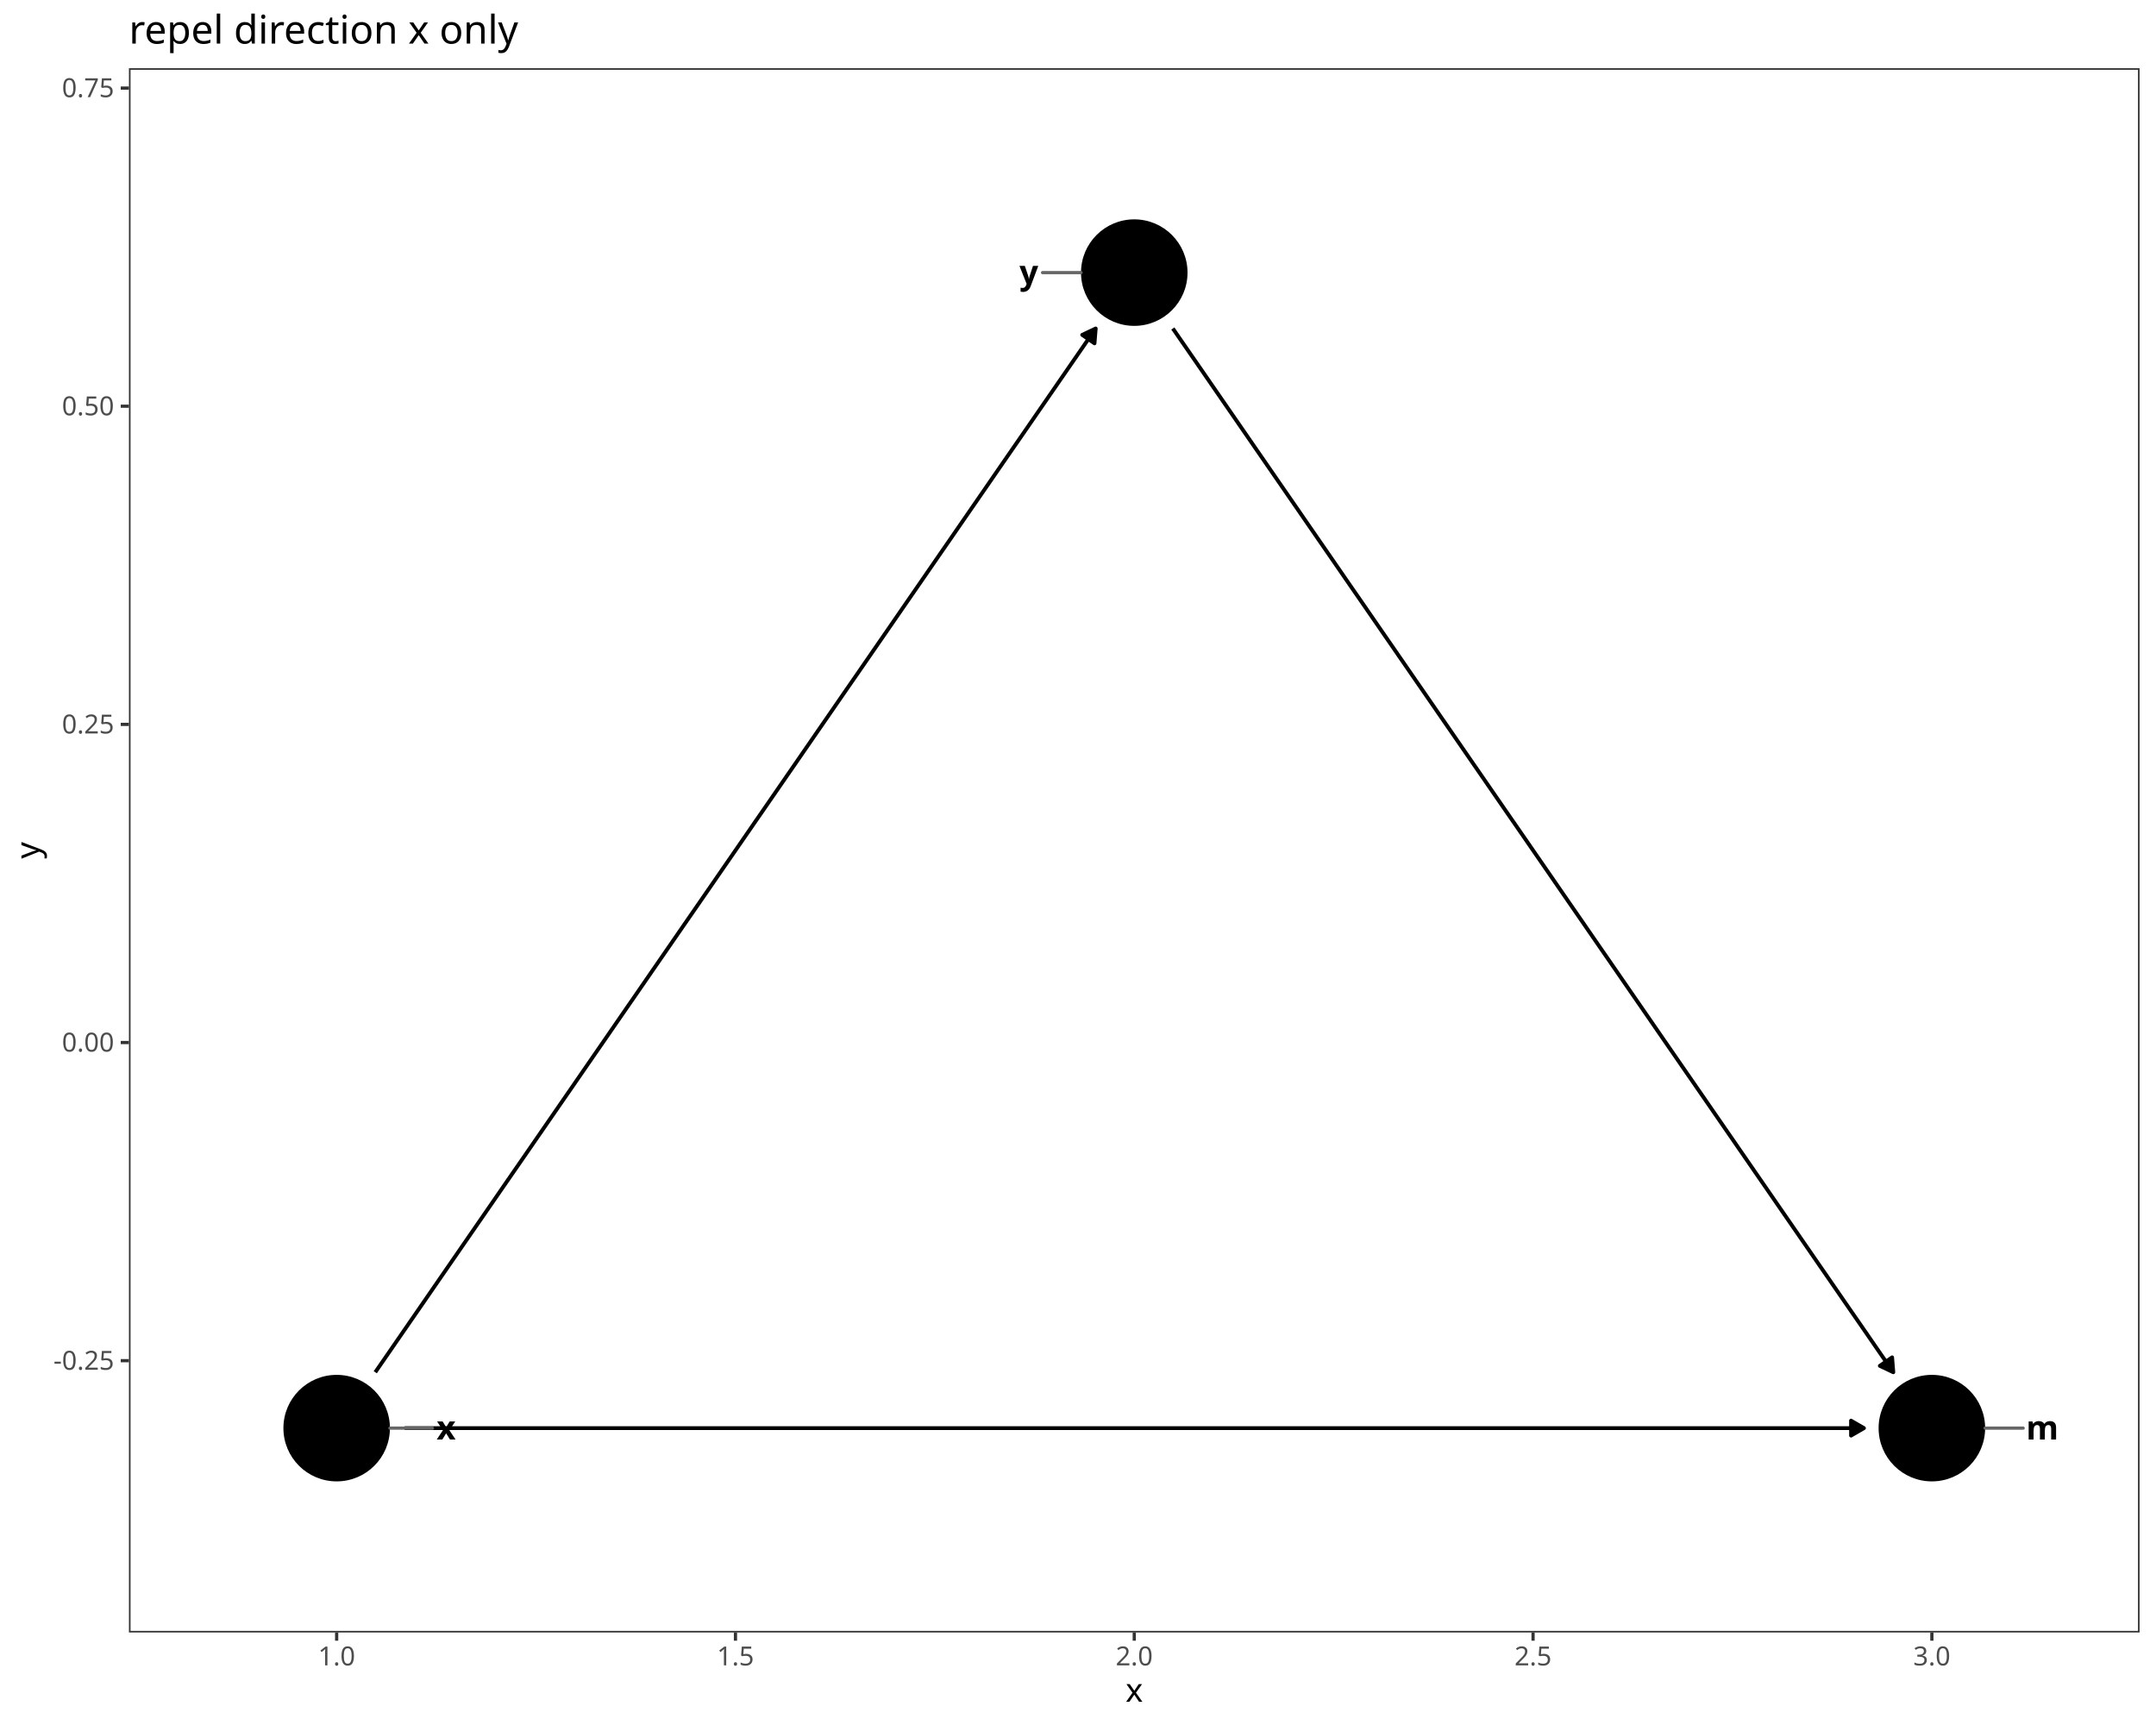
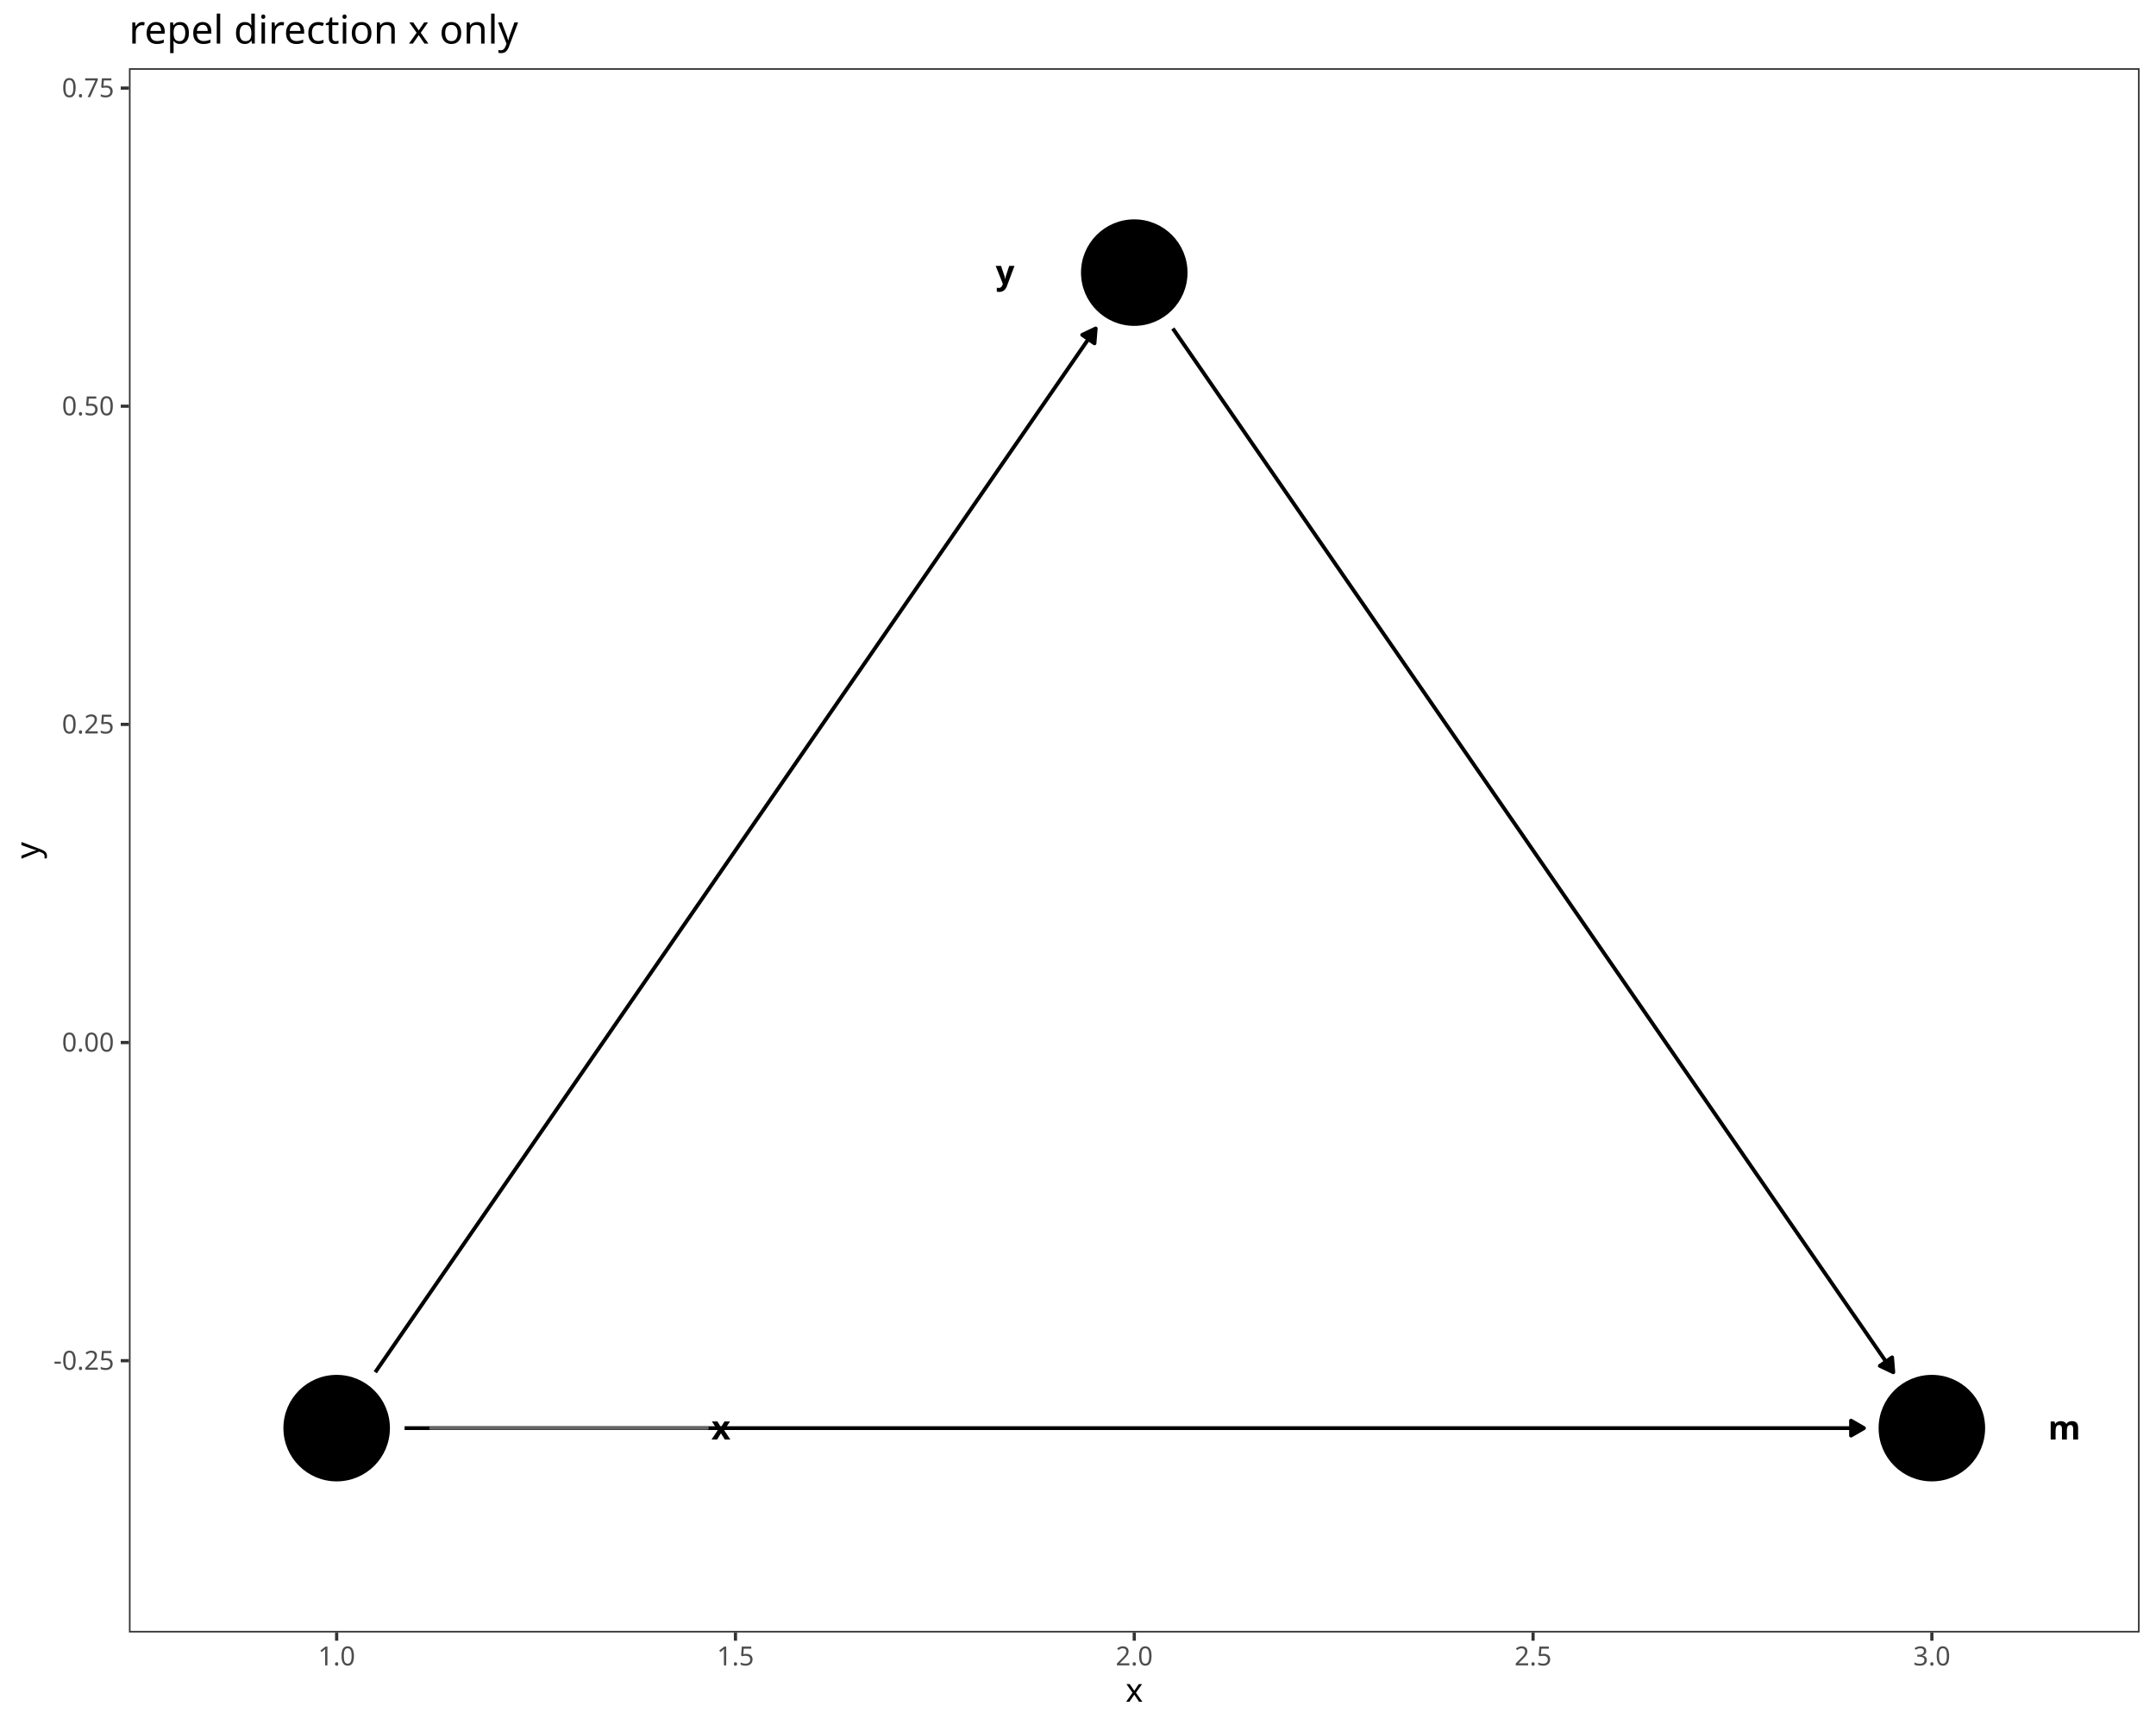
<svg xmlns="http://www.w3.org/2000/svg" class="svglite" data-engine-version="2.0" width="720.00pt" height="576.00pt" viewBox="0 0 720.00 576.00">
  <defs>
    <style type="text/css">
    .svglite line, .svglite polyline, .svglite polygon, .svglite path, .svglite rect, .svglite circle {
      fill: none;
      stroke: #000000;
      stroke-linecap: round;
      stroke-linejoin: round;
      stroke-miterlimit: 10.00;
    }
  </style>
  </defs>
  <rect width="100%" height="100%" style="stroke: none; fill: #FFFFFF;" />
  <defs>
    <clipPath id="cpMC4wMHw3MjAuMDB8MC4wMHw1NzYuMDA=">
      <rect x="0.00" y="0.00" width="720.00" height="576.00" />
    </clipPath>
  </defs>
  <g clip-path="url(#cpMC4wMHw3MjAuMDB8MC4wMHw1NzYuMDA=)">
    <rect x="0.00" y="0.00" width="720.00" height="576.00" style="stroke-width: 1.07; stroke: #FFFFFF; fill: #FFFFFF;" />
  </g>
  <defs>
    <clipPath id="cpNDMuMDZ8NzE0LjUyfDIyLjc4fDU0NS4xMQ==">
      <rect x="43.06" y="22.78" width="671.46" height="522.33" />
    </clipPath>
  </defs>
  <g clip-path="url(#cpNDMuMDZ8NzE0LjUyfDIyLjc4fDU0NS4xMQ==)">
    <rect x="43.06" y="22.78" width="671.46" height="522.33" style="stroke-width: 1.07; stroke: none; fill: #FFFFFF;" />
    <polyline points="135.11,476.87 139.34,476.87 144.72,476.87 150.10,476.87 155.48,476.87 160.86,476.87 166.24,476.87 171.62,476.87 177.01,476.87 182.39,476.87 187.77,476.87 193.15,476.87 198.53,476.87 203.91,476.87 209.29,476.87 214.67,476.87 220.05,476.87 225.43,476.87 230.82,476.87 236.20,476.87 241.58,476.87 246.96,476.87 252.34,476.87 257.72,476.87 263.10,476.87 268.48,476.87 273.86,476.87 279.24,476.87 284.62,476.87 290.01,476.87 295.39,476.87 300.77,476.87 306.15,476.87 311.53,476.87 316.91,476.87 322.29,476.87 327.67,476.87 333.05,476.87 338.43,476.87 343.82,476.87 349.20,476.87 354.58,476.87 359.96,476.87 365.34,476.87 370.72,476.87 376.10,476.87 381.48,476.87 386.86,476.87 392.24,476.87 397.63,476.87 403.01,476.87 408.39,476.87 413.77,476.87 419.15,476.87 424.53,476.87 429.91,476.87 435.29,476.87 440.67,476.87 446.05,476.87 451.43,476.87 456.82,476.87 462.20,476.87 467.58,476.87 472.96,476.87 478.34,476.87 483.72,476.87 489.10,476.87 494.48,476.87 499.86,476.87 505.24,476.87 510.63,476.87 516.01,476.87 521.39,476.87 526.77,476.87 532.15,476.87 537.53,476.87 542.91,476.87 548.29,476.87 553.67,476.87 559.05,476.87 564.44,476.87 569.82,476.87 575.20,476.87 580.58,476.87 585.96,476.87 591.34,476.87 596.72,476.87 602.10,476.87 607.48,476.87 612.86,476.87 618.24,476.87 622.47,476.87 " style="stroke-width: 1.28; stroke-linecap: butt;" />
    <polygon points="618.16,479.36 622.47,476.87 618.16,474.38 " style="stroke-width: 1.28; stroke-linecap: butt; fill: #000000;" />
    <polyline points="125.32,458.21 125.89,457.38 128.58,453.49 131.27,449.59 133.96,445.69 136.65,441.79 139.34,437.90 142.03,434.00 144.72,430.10 147.41,426.20 150.10,422.31 152.79,418.41 155.48,414.51 158.17,410.61 160.86,406.72 163.55,402.82 166.24,398.92 168.93,395.02 171.62,391.13 174.32,387.23 177.01,383.33 179.70,379.43 182.39,375.54 185.08,371.64 187.77,367.74 190.46,363.85 193.15,359.95 195.84,356.05 198.53,352.15 201.22,348.26 203.91,344.36 206.60,340.46 209.29,336.56 211.98,332.67 214.67,328.77 217.36,324.87 220.05,320.97 222.74,317.08 225.43,313.18 228.12,309.28 230.82,305.38 233.51,301.49 236.20,297.59 238.89,293.69 241.58,289.79 244.27,285.90 246.96,282.00 249.65,278.10 252.34,274.20 255.03,270.31 257.72,266.41 260.41,262.51 263.10,258.61 265.79,254.72 268.48,250.82 271.17,246.92 273.86,243.02 276.55,239.13 279.24,235.23 281.93,231.33 284.62,227.44 287.32,223.54 290.01,219.64 292.70,215.74 295.39,211.85 298.08,207.95 300.77,204.05 303.46,200.15 306.15,196.26 308.84,192.36 311.53,188.46 314.22,184.56 316.91,180.67 319.60,176.77 322.29,172.87 324.98,168.97 327.67,165.08 330.36,161.18 333.05,157.28 335.74,153.38 338.43,149.49 341.13,145.59 343.82,141.69 346.51,137.79 349.20,133.90 351.89,130.00 354.58,126.10 357.27,122.20 359.96,118.31 362.65,114.41 365.34,110.51 365.91,109.69 " style="stroke-width: 1.28; stroke-linecap: butt;" />
    <polygon points="365.51,114.65 365.91,109.69 361.41,111.82 " style="stroke-width: 1.28; stroke-linecap: butt; fill: #000000;" />
    <polyline points="391.67,109.69 392.24,110.51 394.93,114.41 397.63,118.31 400.32,122.20 403.01,126.10 405.70,130.00 408.39,133.90 411.08,137.79 413.77,141.69 416.46,145.59 419.15,149.49 421.84,153.38 424.53,157.28 427.22,161.18 429.91,165.08 432.60,168.97 435.29,172.87 437.98,176.77 440.67,180.67 443.36,184.56 446.05,188.46 448.74,192.36 451.43,196.26 454.13,200.15 456.82,204.05 459.51,207.95 462.20,211.85 464.89,215.74 467.58,219.64 470.27,223.54 472.96,227.44 475.65,231.33 478.34,235.23 481.03,239.13 483.72,243.02 486.41,246.92 489.10,250.82 491.79,254.72 494.48,258.61 497.17,262.51 499.86,266.41 502.55,270.31 505.24,274.20 507.94,278.10 510.63,282.00 513.32,285.90 516.01,289.79 518.70,293.69 521.39,297.59 524.08,301.49 526.77,305.38 529.46,309.28 532.15,313.18 534.84,317.08 537.53,320.97 540.22,324.87 542.91,328.77 545.60,332.67 548.29,336.56 550.98,340.46 553.67,344.36 556.36,348.26 559.05,352.15 561.74,356.05 564.44,359.95 567.13,363.85 569.82,367.74 572.51,371.64 575.20,375.54 577.89,379.43 580.58,383.33 583.27,387.23 585.96,391.13 588.65,395.02 591.34,398.92 594.03,402.82 596.72,406.72 599.41,410.61 602.10,414.51 604.79,418.41 607.48,422.31 610.17,426.20 612.86,430.10 615.55,434.00 618.24,437.90 620.94,441.79 623.63,445.69 626.32,449.59 629.01,453.49 631.70,457.38 632.27,458.21 " style="stroke-width: 1.28; stroke-linecap: butt;" />
    <polygon points="627.77,456.07 632.27,458.21 631.87,453.24 " style="stroke-width: 1.28; stroke-linecap: butt; fill: #000000;" />
    <circle cx="645.15" cy="476.87" r="17.43" style="stroke-width: 0.71; fill: #000000;" />
    <circle cx="112.43" cy="476.87" r="17.43" style="stroke-width: 0.71; fill: #000000;" />
    <circle cx="378.79" cy="91.03" r="17.43" style="stroke-width: 0.71; fill: #000000;" />
-     <line x1="675.64" y1="476.87" x2="662.92" y2="476.87" style="stroke-width: 1.07; stroke: #666666;" />
-     <line x1="144.43" y1="476.87" x2="130.21" y2="476.87" style="stroke-width: 1.07; stroke: #666666;" />
-     <line x1="348.16" y1="91.03" x2="361.02" y2="91.03" style="stroke-width: 1.07; stroke: #666666;" />
-     <text x="682.04" y="480.67" text-anchor="middle" style="font-size: 11.04px; font-weight: bold; font-family: sans;" textLength="9.20px" lengthAdjust="spacingAndGlyphs">m</text>
-     <text x="148.99" y="480.67" text-anchor="middle" style="font-size: 11.04px; font-weight: bold; font-family: sans;" textLength="5.52px" lengthAdjust="spacingAndGlyphs">x</text>
-     <text x="343.59" y="94.82" text-anchor="middle" style="font-size: 11.04px; font-weight: bold; font-family: sans;" textLength="5.52px" lengthAdjust="spacingAndGlyphs">y</text>
+     <line x1="236.19" y1="476.87" x2="143.84" y2="476.87" style="stroke-width: 1.07; stroke: #666666;" />
+     <text x="689.39" y="480.67" text-anchor="middle" style="font-size: 11.04px; font-weight: bold; font-family: sans;" textLength="9.20px" lengthAdjust="spacingAndGlyphs">m</text>
+     <text x="240.76" y="480.67" text-anchor="middle" style="font-size: 11.04px; font-weight: bold; font-family: sans;" textLength="5.52px" lengthAdjust="spacingAndGlyphs">x</text>
+     <text x="335.65" y="94.82" text-anchor="middle" style="font-size: 11.04px; font-weight: bold; font-family: sans;" textLength="5.52px" lengthAdjust="spacingAndGlyphs">y</text>
    <rect x="43.06" y="22.78" width="671.46" height="522.33" style="stroke-width: 1.07; stroke: #333333;" />
  </g>
  <g clip-path="url(#cpMC4wMHw3MjAuMDB8MC4wMHw1NzYuMDA=)">
    <text x="38.13" y="457.38" text-anchor="end" style="font-size: 8.80px; fill: #4D4D4D; font-family: sans;" textLength="20.06px" lengthAdjust="spacingAndGlyphs">-0.25</text>
    <text x="38.13" y="351.14" text-anchor="end" style="font-size: 8.80px; fill: #4D4D4D; font-family: sans;" textLength="17.13px" lengthAdjust="spacingAndGlyphs">0.00</text>
    <text x="38.13" y="244.91" text-anchor="end" style="font-size: 8.80px; fill: #4D4D4D; font-family: sans;" textLength="17.13px" lengthAdjust="spacingAndGlyphs">0.25</text>
    <text x="38.13" y="138.67" text-anchor="end" style="font-size: 8.80px; fill: #4D4D4D; font-family: sans;" textLength="17.13px" lengthAdjust="spacingAndGlyphs">0.50</text>
    <text x="38.13" y="32.44" text-anchor="end" style="font-size: 8.80px; fill: #4D4D4D; font-family: sans;" textLength="17.13px" lengthAdjust="spacingAndGlyphs">0.75</text>
    <polyline points="40.32,454.35 43.06,454.35 " style="stroke-width: 1.07; stroke: #333333; stroke-linecap: butt;" />
    <polyline points="40.32,348.11 43.06,348.11 " style="stroke-width: 1.07; stroke: #333333; stroke-linecap: butt;" />
    <polyline points="40.32,241.88 43.06,241.88 " style="stroke-width: 1.07; stroke: #333333; stroke-linecap: butt;" />
    <polyline points="40.32,135.64 43.06,135.64 " style="stroke-width: 1.07; stroke: #333333; stroke-linecap: butt;" />
    <polyline points="40.32,29.41 43.06,29.41 " style="stroke-width: 1.07; stroke: #333333; stroke-linecap: butt;" />
    <polyline points="112.43,547.85 112.43,545.11 " style="stroke-width: 1.07; stroke: #333333; stroke-linecap: butt;" />
    <polyline points="245.61,547.85 245.61,545.11 " style="stroke-width: 1.07; stroke: #333333; stroke-linecap: butt;" />
    <polyline points="378.79,547.85 378.79,545.11 " style="stroke-width: 1.07; stroke: #333333; stroke-linecap: butt;" />
    <polyline points="511.97,547.85 511.97,545.11 " style="stroke-width: 1.07; stroke: #333333; stroke-linecap: butt;" />
    <polyline points="645.15,547.85 645.15,545.11 " style="stroke-width: 1.07; stroke: #333333; stroke-linecap: butt;" />
    <text x="112.43" y="556.10" text-anchor="middle" style="font-size: 8.80px; fill: #4D4D4D; font-family: sans;" textLength="12.23px" lengthAdjust="spacingAndGlyphs">1.0</text>
    <text x="245.61" y="556.10" text-anchor="middle" style="font-size: 8.80px; fill: #4D4D4D; font-family: sans;" textLength="12.23px" lengthAdjust="spacingAndGlyphs">1.5</text>
    <text x="378.79" y="556.10" text-anchor="middle" style="font-size: 8.80px; fill: #4D4D4D; font-family: sans;" textLength="12.23px" lengthAdjust="spacingAndGlyphs">2.0</text>
    <text x="511.97" y="556.10" text-anchor="middle" style="font-size: 8.80px; fill: #4D4D4D; font-family: sans;" textLength="12.23px" lengthAdjust="spacingAndGlyphs">2.5</text>
    <text x="645.15" y="556.10" text-anchor="middle" style="font-size: 8.80px; fill: #4D4D4D; font-family: sans;" textLength="12.23px" lengthAdjust="spacingAndGlyphs">3.0</text>
    <text x="378.79" y="568.24" text-anchor="middle" style="font-size: 11.00px; font-family: sans;" textLength="5.50px" lengthAdjust="spacingAndGlyphs">x</text>
    <text transform="translate(13.05,283.95) rotate(-90)" text-anchor="middle" style="font-size: 11.00px; font-family: sans;" textLength="5.50px" lengthAdjust="spacingAndGlyphs">y</text>
    <text x="43.06" y="14.56" style="font-size: 13.20px; font-family: sans;" textLength="121.07px" lengthAdjust="spacingAndGlyphs">repel direction x only</text>
  </g>
</svg>
